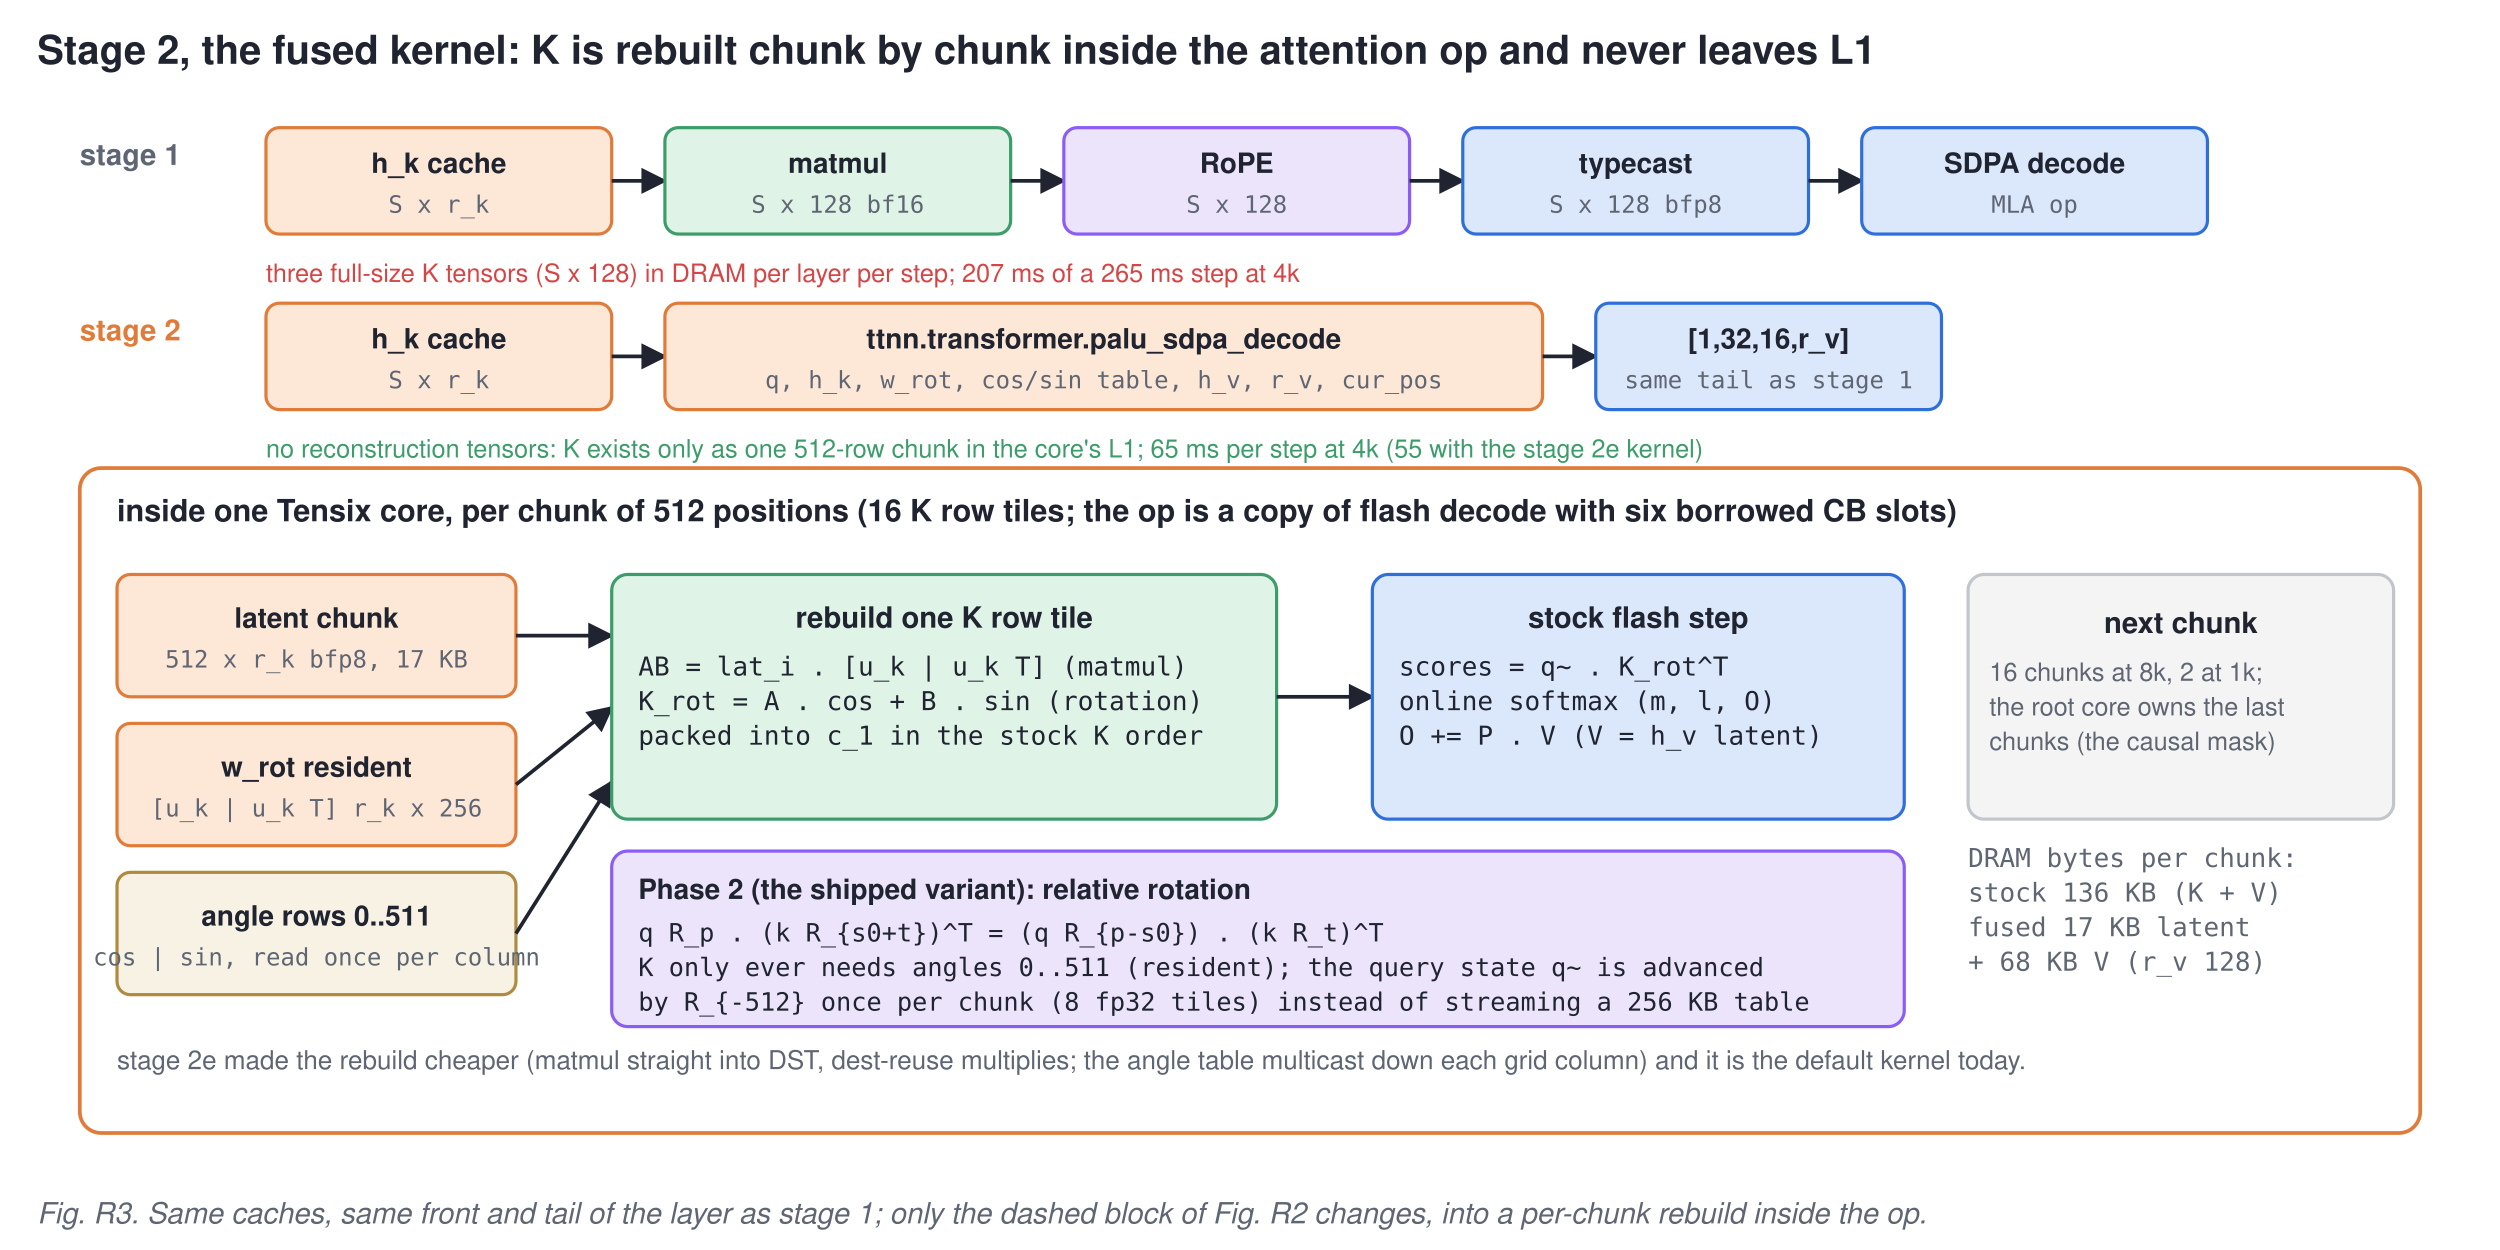
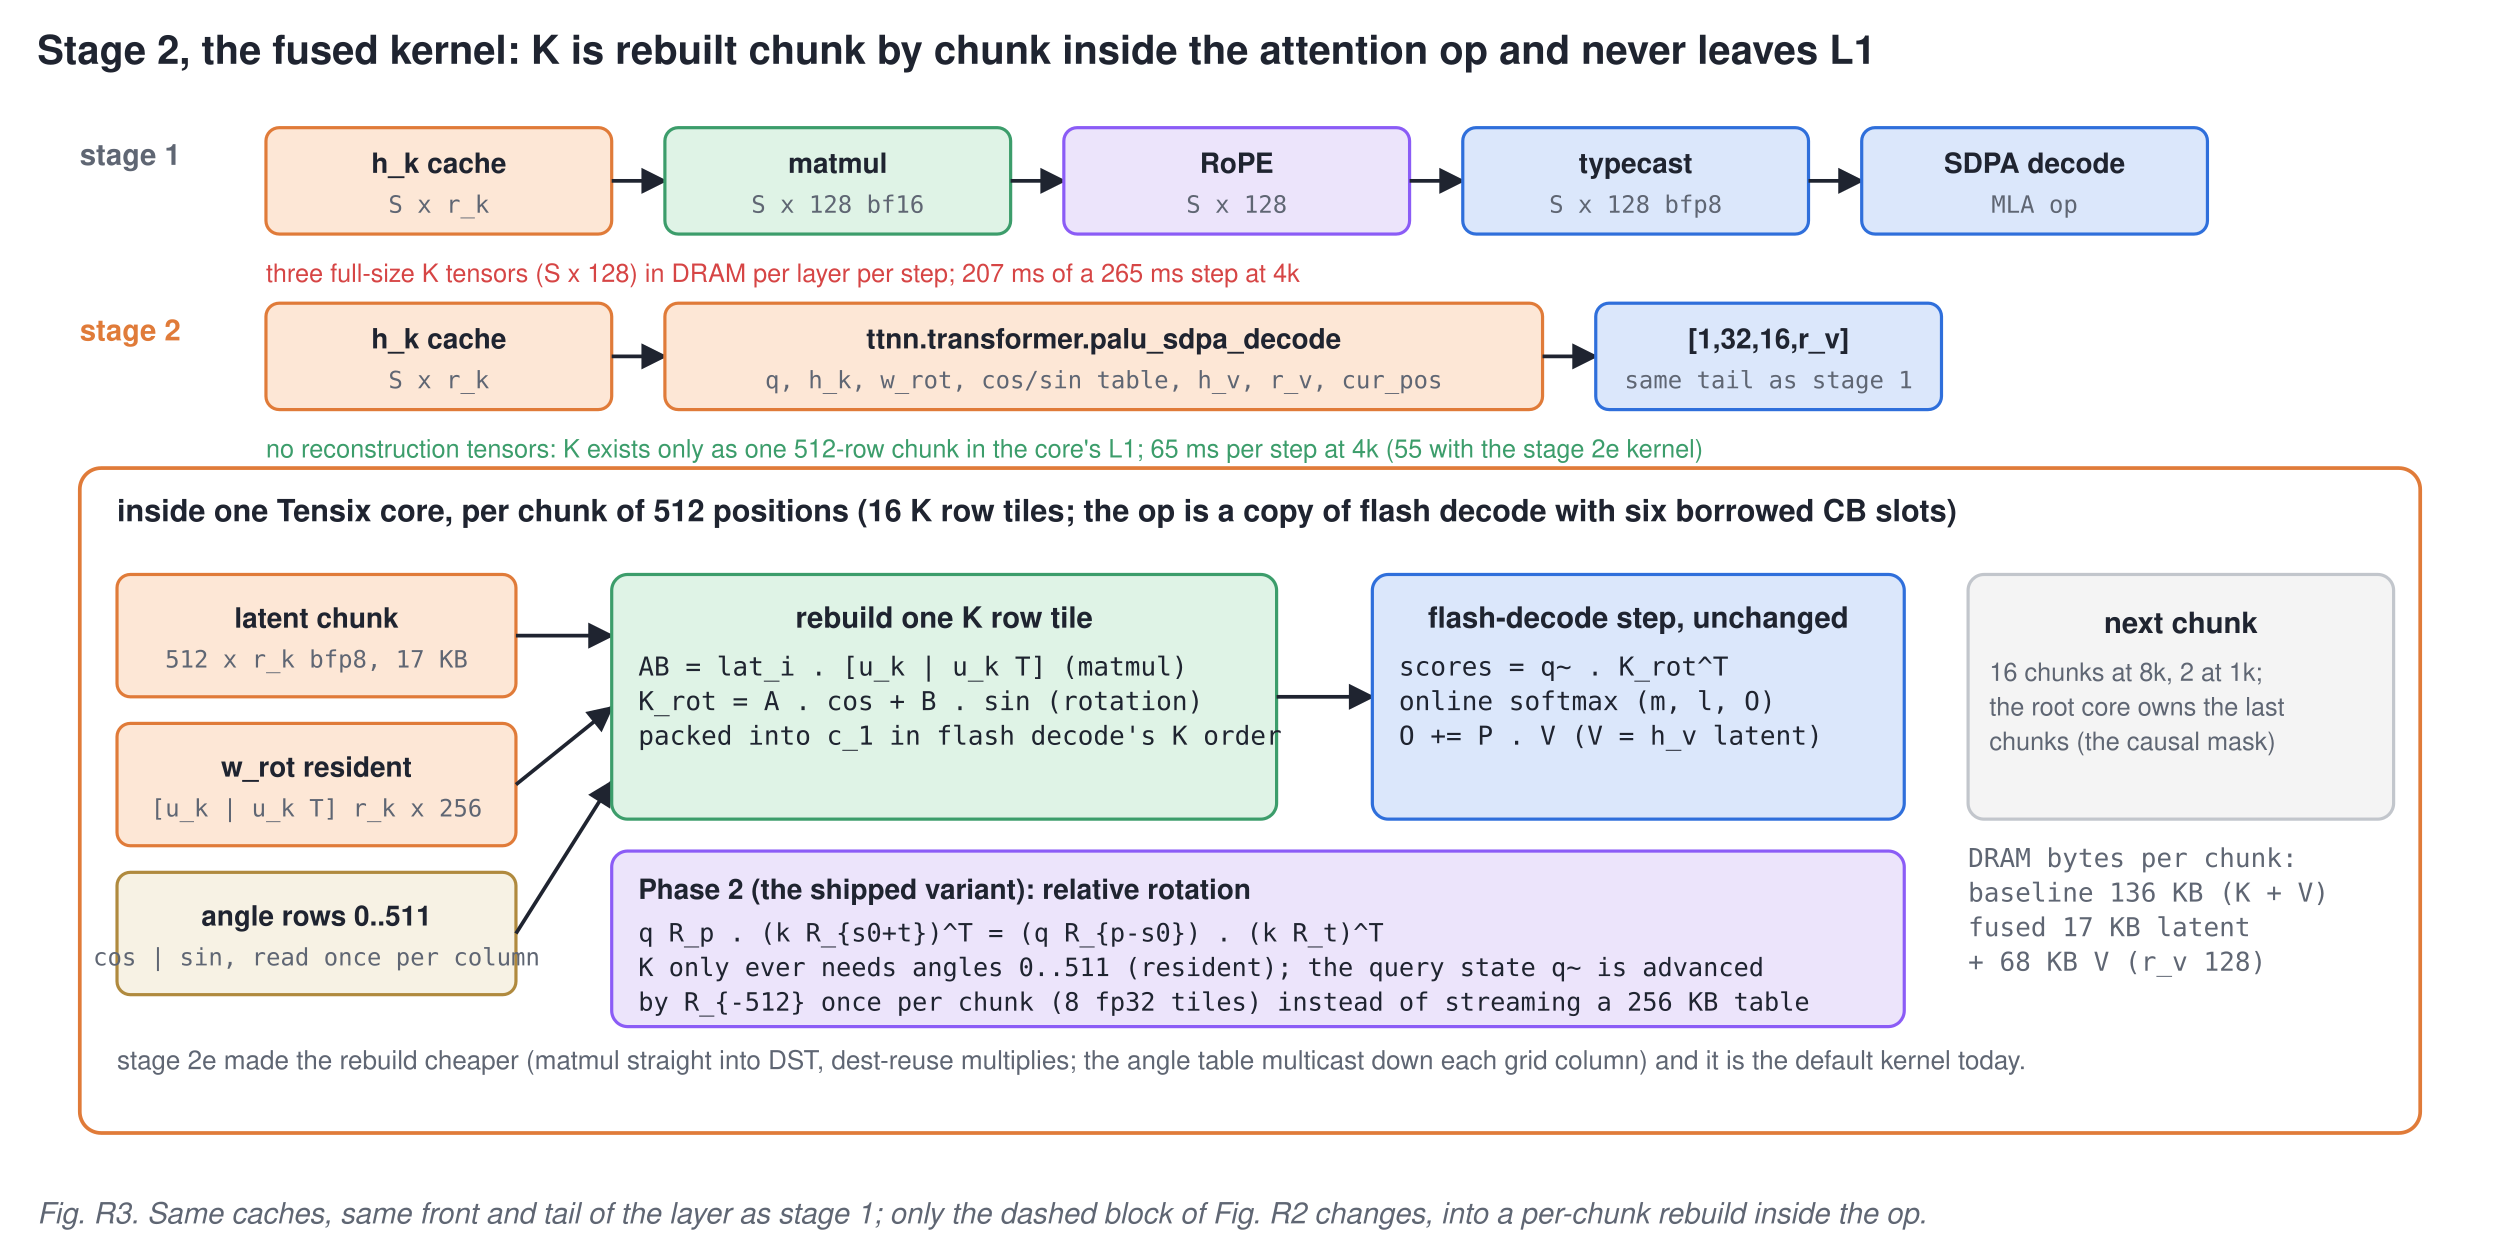
<svg xmlns="http://www.w3.org/2000/svg" width="940" height="470" viewBox="0 0 940 470" role="img" aria-label="Stage 2: what the fused op replaces and what happens inside it per chunk of 512 positions">
  <defs>
    <marker id="ah" viewBox="0 0 10 10" refX="9" refY="5" markerWidth="7" markerHeight="7" orient="auto-start-reverse">
      <path d="M 0 0 L 10 5 L 0 10 z" fill="#1f2430" />
    </marker>
  </defs>
  <rect x="0" y="0" width="940" height="470" fill="#ffffff" />
  <text x="14" y="24" font-family="Helvetica, Arial, sans-serif" font-size="15" text-anchor="start" font-weight="bold" fill="#1f2430">Stage 2, the fused kernel: K is rebuilt chunk by chunk inside the attention op and never leaves L1</text>
  <text x="30" y="62" font-family="Helvetica, Arial, sans-serif" font-size="11" text-anchor="start" font-weight="bold" fill="#5f6673">stage 1</text>
  <rect x="100" y="48" width="130" height="40" rx="5" fill="#fde7d6" stroke="#e07b39" stroke-width="1.2" opacity="1.0" />
  <text x="165.0" y="65.0" font-family="Helvetica, Arial, sans-serif" font-size="10.5" text-anchor="middle" font-weight="bold" fill="#1f2430">h_k cache</text>
  <text x="165.0" y="80.0" font-family="Menlo, Consolas, 'DejaVu Sans Mono', monospace" font-size="9.0" text-anchor="middle" font-weight="normal" fill="#5f6673">S x r_k</text>
  <line x1="230" y1="68" x2="250" y2="68" stroke="#1f2430" stroke-width="1.4" marker-end="url(#ah)" />
  <rect x="250" y="48" width="130" height="40" rx="5" fill="#dff3e6" stroke="#3c9d6b" stroke-width="1.2" opacity="1.0" />
  <text x="315.0" y="65.0" font-family="Helvetica, Arial, sans-serif" font-size="10.5" text-anchor="middle" font-weight="bold" fill="#1f2430">matmul</text>
  <text x="315.0" y="80.0" font-family="Menlo, Consolas, 'DejaVu Sans Mono', monospace" font-size="9.0" text-anchor="middle" font-weight="normal" fill="#5f6673">S x 128 bf16</text>
  <line x1="380" y1="68" x2="400" y2="68" stroke="#1f2430" stroke-width="1.4" marker-end="url(#ah)" />
  <rect x="400" y="48" width="130" height="40" rx="5" fill="#ece4fb" stroke="#8b5cf6" stroke-width="1.2" opacity="1.0" />
  <text x="465.0" y="65.0" font-family="Helvetica, Arial, sans-serif" font-size="10.5" text-anchor="middle" font-weight="bold" fill="#1f2430">RoPE</text>
  <text x="465.0" y="80.0" font-family="Menlo, Consolas, 'DejaVu Sans Mono', monospace" font-size="9.0" text-anchor="middle" font-weight="normal" fill="#5f6673">S x 128</text>
  <line x1="530" y1="68" x2="550" y2="68" stroke="#1f2430" stroke-width="1.4" marker-end="url(#ah)" />
  <rect x="550" y="48" width="130" height="40" rx="5" fill="#dbe7fb" stroke="#2f6fdb" stroke-width="1.2" opacity="1.0" />
  <text x="615.0" y="65.0" font-family="Helvetica, Arial, sans-serif" font-size="10.5" text-anchor="middle" font-weight="bold" fill="#1f2430">typecast</text>
  <text x="615.0" y="80.0" font-family="Menlo, Consolas, 'DejaVu Sans Mono', monospace" font-size="9.0" text-anchor="middle" font-weight="normal" fill="#5f6673">S x 128 bfp8</text>
  <line x1="680" y1="68" x2="700" y2="68" stroke="#1f2430" stroke-width="1.4" marker-end="url(#ah)" />
  <rect x="700" y="48" width="130" height="40" rx="5" fill="#dbe7fb" stroke="#2f6fdb" stroke-width="1.2" opacity="1.0" />
  <text x="765.0" y="65.0" font-family="Helvetica, Arial, sans-serif" font-size="10.5" text-anchor="middle" font-weight="bold" fill="#1f2430">SDPA decode</text>
  <text x="765.0" y="80.0" font-family="Menlo, Consolas, 'DejaVu Sans Mono', monospace" font-size="9.0" text-anchor="middle" font-weight="normal" fill="#5f6673">MLA op</text>
  <text x="100" y="106" font-family="Helvetica, Arial, sans-serif" font-size="9.5" text-anchor="start" font-weight="normal" fill="#d64545">three full-size K tensors (S x 128) in DRAM per layer per step; 207 ms of a 265 ms step at 4k</text>
  <text x="30" y="128" font-family="Helvetica, Arial, sans-serif" font-size="11" text-anchor="start" font-weight="bold" fill="#e07b39">stage 2</text>
  <rect x="100" y="114" width="130" height="40" rx="5" fill="#fde7d6" stroke="#e07b39" stroke-width="1.2" opacity="1.0" />
  <text x="165.0" y="131.0" font-family="Helvetica, Arial, sans-serif" font-size="10.5" text-anchor="middle" font-weight="bold" fill="#1f2430">h_k cache</text>
  <text x="165.0" y="146.0" font-family="Menlo, Consolas, 'DejaVu Sans Mono', monospace" font-size="9.0" text-anchor="middle" font-weight="normal" fill="#5f6673">S x r_k</text>
  <line x1="230" y1="134" x2="250" y2="134" stroke="#1f2430" stroke-width="1.4" marker-end="url(#ah)" />
  <rect x="250" y="114" width="330" height="40" rx="5" fill="#fde7d6" stroke="#e07b39" stroke-width="1.2" opacity="1.0" />
  <text x="415.0" y="131.0" font-family="Helvetica, Arial, sans-serif" font-size="10.5" text-anchor="middle" font-weight="bold" fill="#1f2430">ttnn.transformer.palu_sdpa_decode</text>
  <text x="415.0" y="146.0" font-family="Menlo, Consolas, 'DejaVu Sans Mono', monospace" font-size="9.0" text-anchor="middle" font-weight="normal" fill="#5f6673">q, h_k, w_rot, cos/sin table, h_v, r_v, cur_pos</text>
  <line x1="580" y1="134" x2="600" y2="134" stroke="#1f2430" stroke-width="1.4" marker-end="url(#ah)" />
  <rect x="600" y="114" width="130" height="40" rx="5" fill="#dbe7fb" stroke="#2f6fdb" stroke-width="1.2" opacity="1.0" />
  <text x="665.0" y="131.0" font-family="Helvetica, Arial, sans-serif" font-size="10.5" text-anchor="middle" font-weight="bold" fill="#1f2430">[1,32,16,r_v]</text>
  <text x="665.0" y="146.0" font-family="Menlo, Consolas, 'DejaVu Sans Mono', monospace" font-size="9.0" text-anchor="middle" font-weight="normal" fill="#5f6673">same tail as stage 1</text>
  <text x="100" y="172" font-family="Helvetica, Arial, sans-serif" font-size="9.5" text-anchor="start" font-weight="normal" fill="#3c9d6b">no reconstruction tensors: K exists only as one 512-row chunk in the core's L1; 65 ms per step at 4k (55 with the stage 2e kernel)</text>
  <rect x="30" y="176" width="880" height="250" rx="8" fill="#ffffff" stroke="#e07b39" stroke-width="1.4" opacity="1.0" />
  <text x="44" y="196" font-family="Helvetica, Arial, sans-serif" font-size="11.5" text-anchor="start" font-weight="bold" fill="#1f2430">inside one Tensix core, per chunk of 512 positions (16 K row tiles; the op is a copy of flash decode with six borrowed CB slots)</text>
  <rect x="44" y="216" width="150" height="46" rx="5" fill="#fde7d6" stroke="#e07b39" stroke-width="1.2" opacity="1.0" />
  <text x="119.0" y="236.0" font-family="Helvetica, Arial, sans-serif" font-size="10.5" text-anchor="middle" font-weight="bold" fill="#1f2430">latent chunk</text>
  <text x="119.0" y="251.0" font-family="Menlo, Consolas, 'DejaVu Sans Mono', monospace" font-size="9.0" text-anchor="middle" font-weight="normal" fill="#5f6673">512 x r_k bfp8, 17 KB</text>
  <rect x="44" y="272" width="150" height="46" rx="5" fill="#fde7d6" stroke="#e07b39" stroke-width="1.2" opacity="1.0" />
  <text x="119.0" y="292.0" font-family="Helvetica, Arial, sans-serif" font-size="10.5" text-anchor="middle" font-weight="bold" fill="#1f2430">w_rot resident</text>
  <text x="119.0" y="307.0" font-family="Menlo, Consolas, 'DejaVu Sans Mono', monospace" font-size="9.0" text-anchor="middle" font-weight="normal" fill="#5f6673">[u_k | u_k T]  r_k x 256</text>
  <rect x="44" y="328" width="150" height="46" rx="5" fill="#f7f2e4" stroke="#b08a3e" stroke-width="1.2" opacity="1.0" />
  <text x="119.0" y="348.0" font-family="Helvetica, Arial, sans-serif" font-size="10.5" text-anchor="middle" font-weight="bold" fill="#1f2430">angle rows 0..511</text>
  <text x="119.0" y="363.0" font-family="Menlo, Consolas, 'DejaVu Sans Mono', monospace" font-size="9.0" text-anchor="middle" font-weight="normal" fill="#5f6673">cos | sin, read once per column</text>
  <line x1="194" y1="239" x2="230" y2="239" stroke="#1f2430" stroke-width="1.4" marker-end="url(#ah)" />
  <line x1="194" y1="295" x2="230" y2="266" stroke="#1f2430" stroke-width="1.4" marker-end="url(#ah)" />
  <line x1="194" y1="351" x2="230" y2="294" stroke="#1f2430" stroke-width="1.4" marker-end="url(#ah)" />
  <rect x="230" y="216" width="250" height="92" rx="6" fill="#dff3e6" stroke="#3c9d6b" stroke-width="1.2" opacity="1.0" />
  <text x="355" y="236" font-family="Helvetica, Arial, sans-serif" font-size="11" text-anchor="middle" font-weight="bold" fill="#1f2430">rebuild one K row tile</text>
  <text x="240" y="254" font-family="Menlo, Consolas, 'DejaVu Sans Mono', monospace" font-size="9.8" text-anchor="start" font-weight="normal" fill="#1f2430">AB = lat_i . [u_k | u_k T]      (matmul)</text>
  <text x="240" y="267" font-family="Menlo, Consolas, 'DejaVu Sans Mono', monospace" font-size="9.8" text-anchor="start" font-weight="normal" fill="#1f2430">K_rot = A . cos + B . sin        (rotation)</text>
-   <text x="240" y="280" font-family="Menlo, Consolas, 'DejaVu Sans Mono', monospace" font-size="9.8" text-anchor="start" font-weight="normal" fill="#1f2430">packed into c_1 in the stock K order</text>
+   <text x="240" y="280" font-family="Menlo, Consolas, 'DejaVu Sans Mono', monospace" font-size="9.8" text-anchor="start" font-weight="normal" fill="#1f2430">packed into c_1 in flash decode's K order</text>
  <line x1="480" y1="262" x2="516" y2="262" stroke="#1f2430" stroke-width="1.4" marker-end="url(#ah)" />
  <rect x="516" y="216" width="200" height="92" rx="6" fill="#dbe7fb" stroke="#2f6fdb" stroke-width="1.2" opacity="1.0" />
-   <text x="616" y="236" font-family="Helvetica, Arial, sans-serif" font-size="11" text-anchor="middle" font-weight="bold" fill="#1f2430">stock flash step</text>
+   <text x="616" y="236" font-family="Helvetica, Arial, sans-serif" font-size="11" text-anchor="middle" font-weight="bold" fill="#1f2430">flash-decode step, unchanged</text>
  <text x="526" y="254" font-family="Menlo, Consolas, 'DejaVu Sans Mono', monospace" font-size="9.8" text-anchor="start" font-weight="normal" fill="#1f2430">scores = q~ . K_rot^T</text>
  <text x="526" y="267" font-family="Menlo, Consolas, 'DejaVu Sans Mono', monospace" font-size="9.8" text-anchor="start" font-weight="normal" fill="#1f2430">online softmax (m, l, O)</text>
  <text x="526" y="280" font-family="Menlo, Consolas, 'DejaVu Sans Mono', monospace" font-size="9.8" text-anchor="start" font-weight="normal" fill="#1f2430">O += P . V   (V = h_v latent)</text>
  <rect x="740" y="216" width="160" height="92" rx="6" fill="#f4f4f4" stroke="#c2c6cc" stroke-width="1.2" opacity="1.0" />
  <text x="820" y="238" font-family="Helvetica, Arial, sans-serif" font-size="11" text-anchor="middle" font-weight="bold" fill="#1f2430">next chunk</text>
  <text x="748" y="256" font-family="Helvetica, Arial, sans-serif" font-size="9.5" text-anchor="start" font-weight="normal" fill="#5f6673">16 chunks at 8k, 2 at 1k;</text>
  <text x="748" y="269" font-family="Helvetica, Arial, sans-serif" font-size="9.5" text-anchor="start" font-weight="normal" fill="#5f6673">the root core owns the last</text>
  <text x="748" y="282" font-family="Helvetica, Arial, sans-serif" font-size="9.5" text-anchor="start" font-weight="normal" fill="#5f6673">chunks (the causal mask)</text>
  <rect x="230" y="320" width="486" height="66" rx="6" fill="#ece4fb" stroke="#8b5cf6" stroke-width="1.2" opacity="1.0" />
  <text x="240" y="338" font-family="Helvetica, Arial, sans-serif" font-size="10.5" text-anchor="start" font-weight="bold" fill="#1f2430">Phase 2 (the shipped variant): relative rotation</text>
  <text x="240" y="354" font-family="Menlo, Consolas, 'DejaVu Sans Mono', monospace" font-size="9.5" text-anchor="start" font-weight="normal" fill="#1f2430">q R_p . (k R_{s0+t})^T = (q R_{p-s0}) . (k R_t)^T</text>
  <text x="240" y="367" font-family="Menlo, Consolas, 'DejaVu Sans Mono', monospace" font-size="9.5" text-anchor="start" font-weight="normal" fill="#1f2430">K only ever needs angles 0..511 (resident); the query state q~ is advanced</text>
  <text x="240" y="380" font-family="Menlo, Consolas, 'DejaVu Sans Mono', monospace" font-size="9.5" text-anchor="start" font-weight="normal" fill="#1f2430">by R_{-512} once per chunk (8 fp32 tiles) instead of streaming a 256 KB table</text>
  <text x="740" y="326" font-family="Menlo, Consolas, 'DejaVu Sans Mono', monospace" font-size="9.8" text-anchor="start" font-weight="normal" fill="#5f6673">DRAM bytes per chunk:</text>
-   <text x="740" y="339" font-family="Menlo, Consolas, 'DejaVu Sans Mono', monospace" font-size="9.8" text-anchor="start" font-weight="normal" fill="#5f6673">stock 136 KB (K + V)</text>
+   <text x="740" y="339" font-family="Menlo, Consolas, 'DejaVu Sans Mono', monospace" font-size="9.8" text-anchor="start" font-weight="normal" fill="#5f6673">baseline 136 KB (K + V)</text>
  <text x="740" y="352" font-family="Menlo, Consolas, 'DejaVu Sans Mono', monospace" font-size="9.8" text-anchor="start" font-weight="normal" fill="#5f6673">fused 17 KB latent</text>
  <text x="740" y="365" font-family="Menlo, Consolas, 'DejaVu Sans Mono', monospace" font-size="9.8" text-anchor="start" font-weight="normal" fill="#5f6673">  + 68 KB V (r_v 128)</text>
  <text x="44" y="402" font-family="Helvetica, Arial, sans-serif" font-size="9.8" text-anchor="start" font-weight="normal" fill="#5f6673">stage 2e made the rebuild cheaper (matmul straight into DST, dest-reuse multiplies; the angle table multicast down each grid column) and it is the default kernel today.</text>
  <text x="14" y="460" font-family="Helvetica, Arial, sans-serif" font-size="11" text-anchor="start" font-weight="normal" fill="#5f6673" font-style="italic">Fig. R3. Same caches, same front and tail of the layer as stage 1; only the dashed block of Fig. R2 changes, into a per-chunk rebuild inside the op.</text>
</svg>
